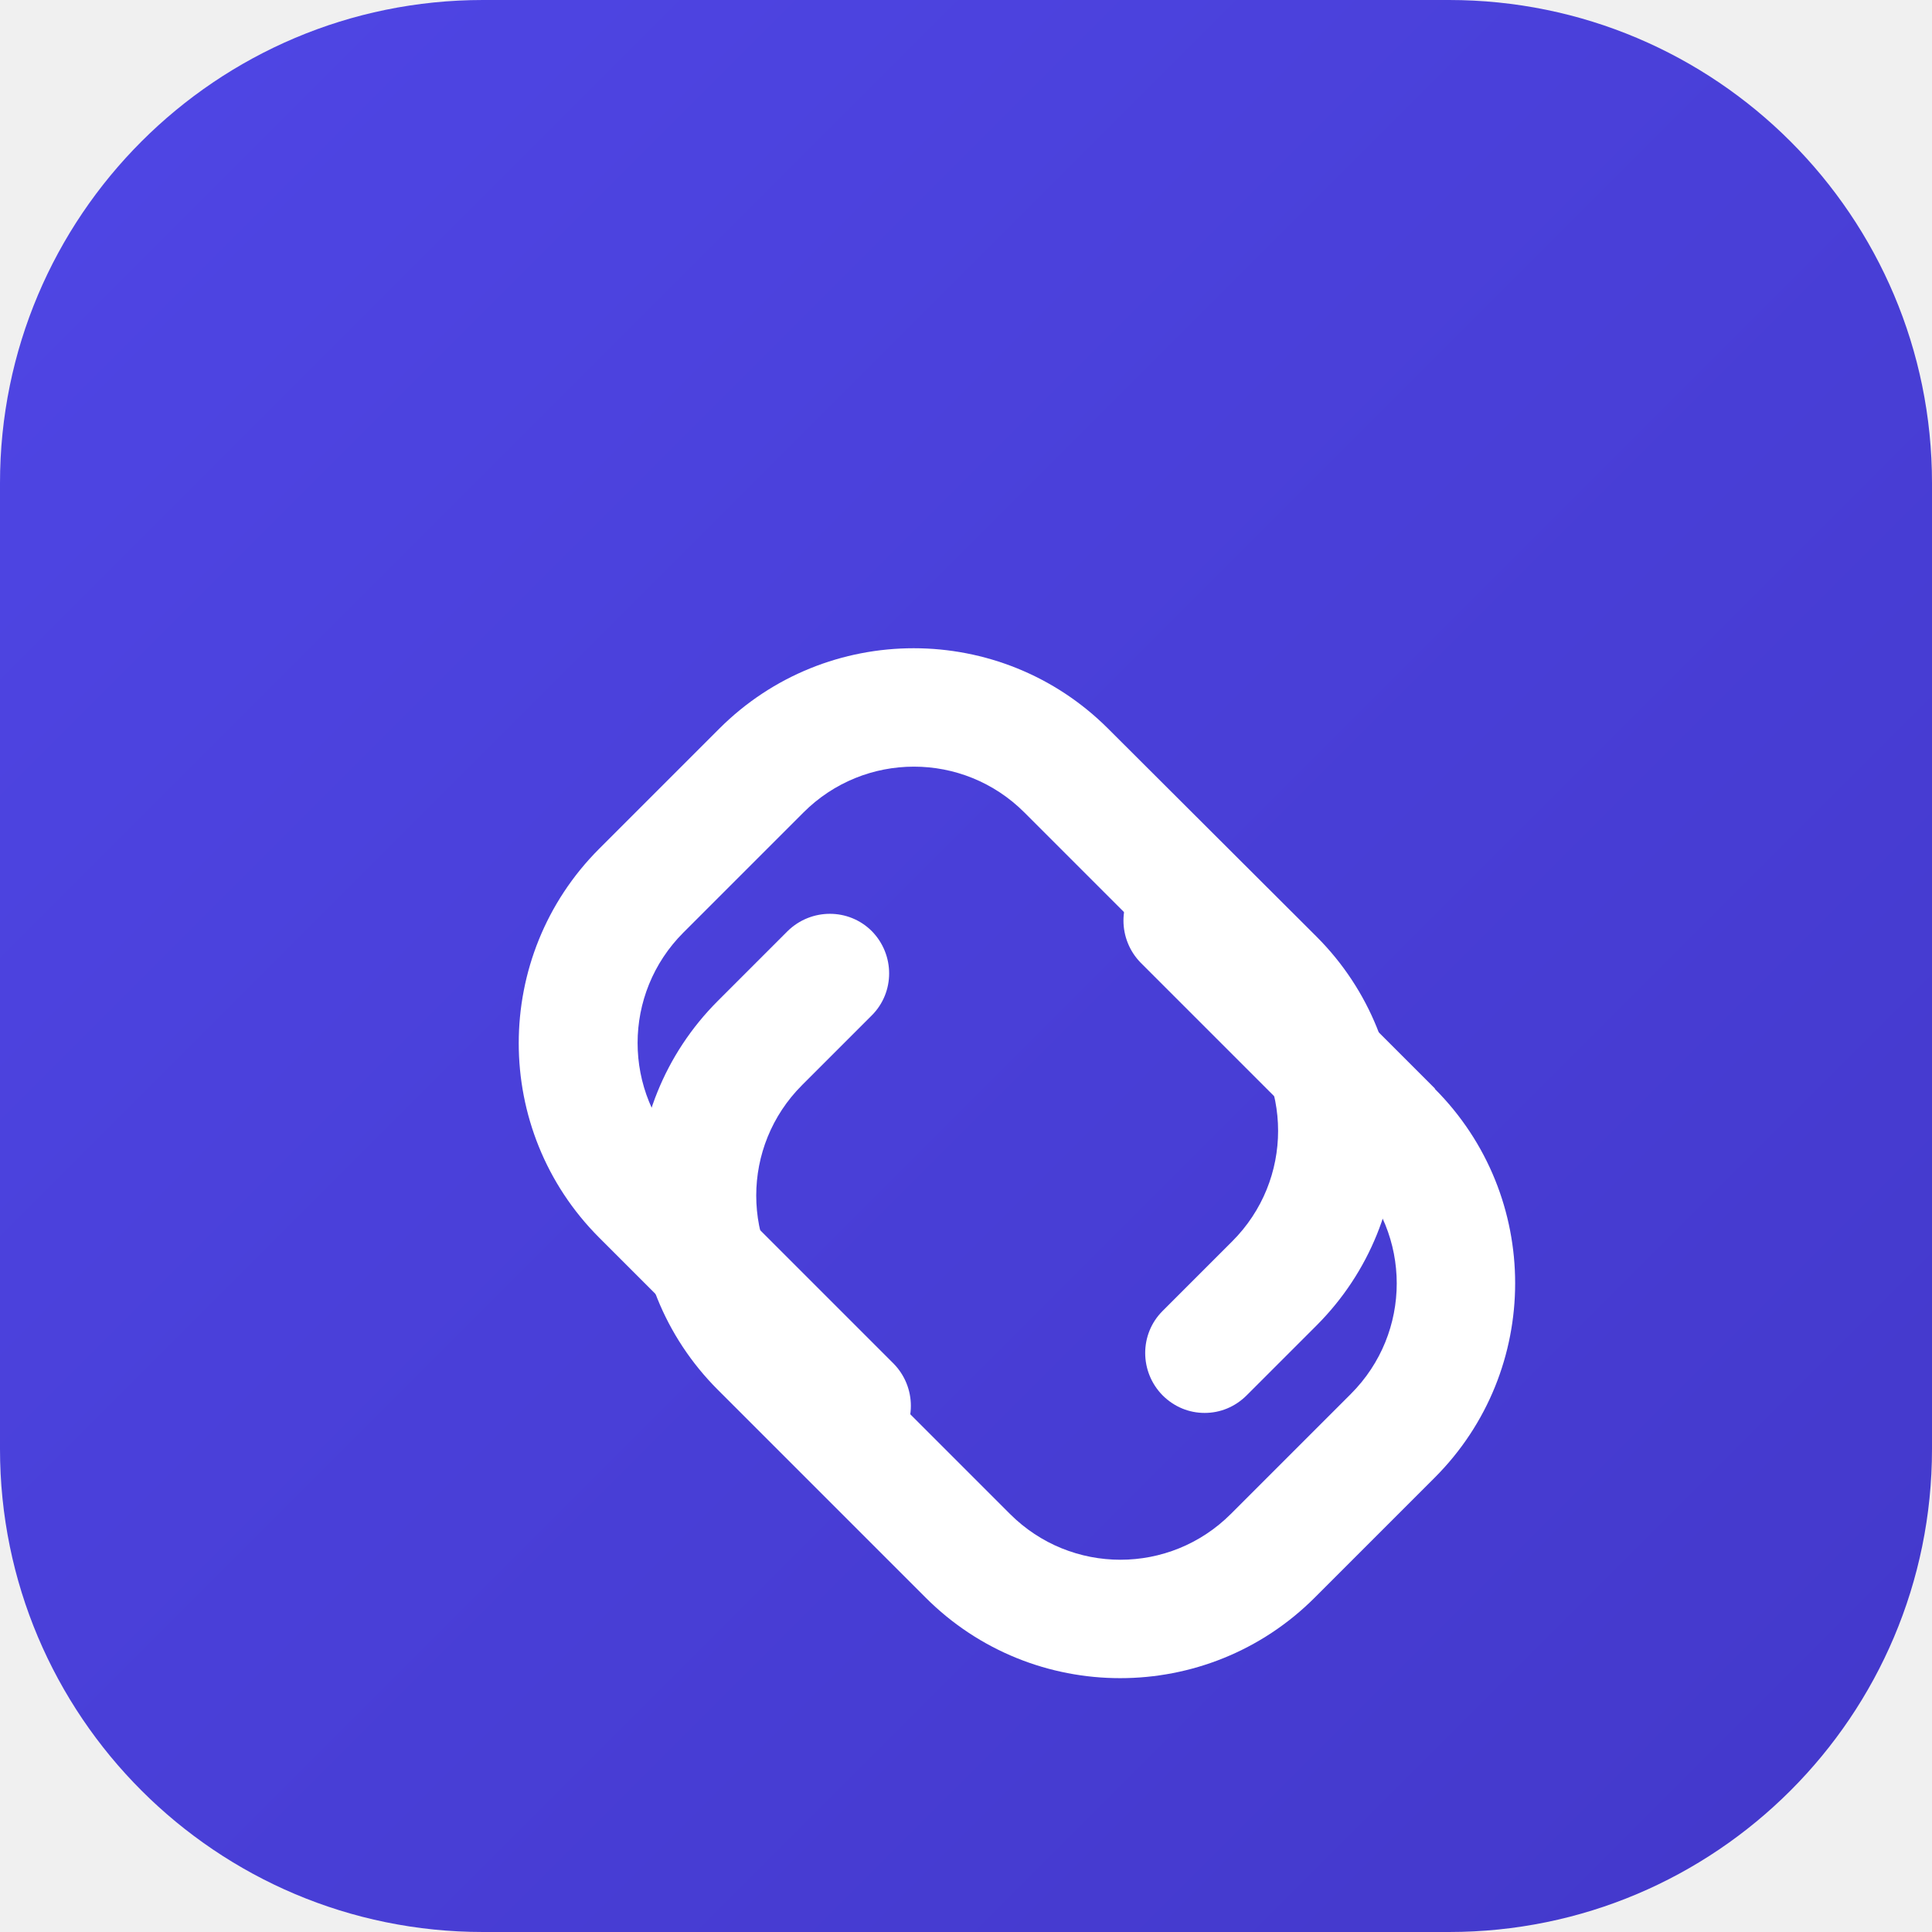
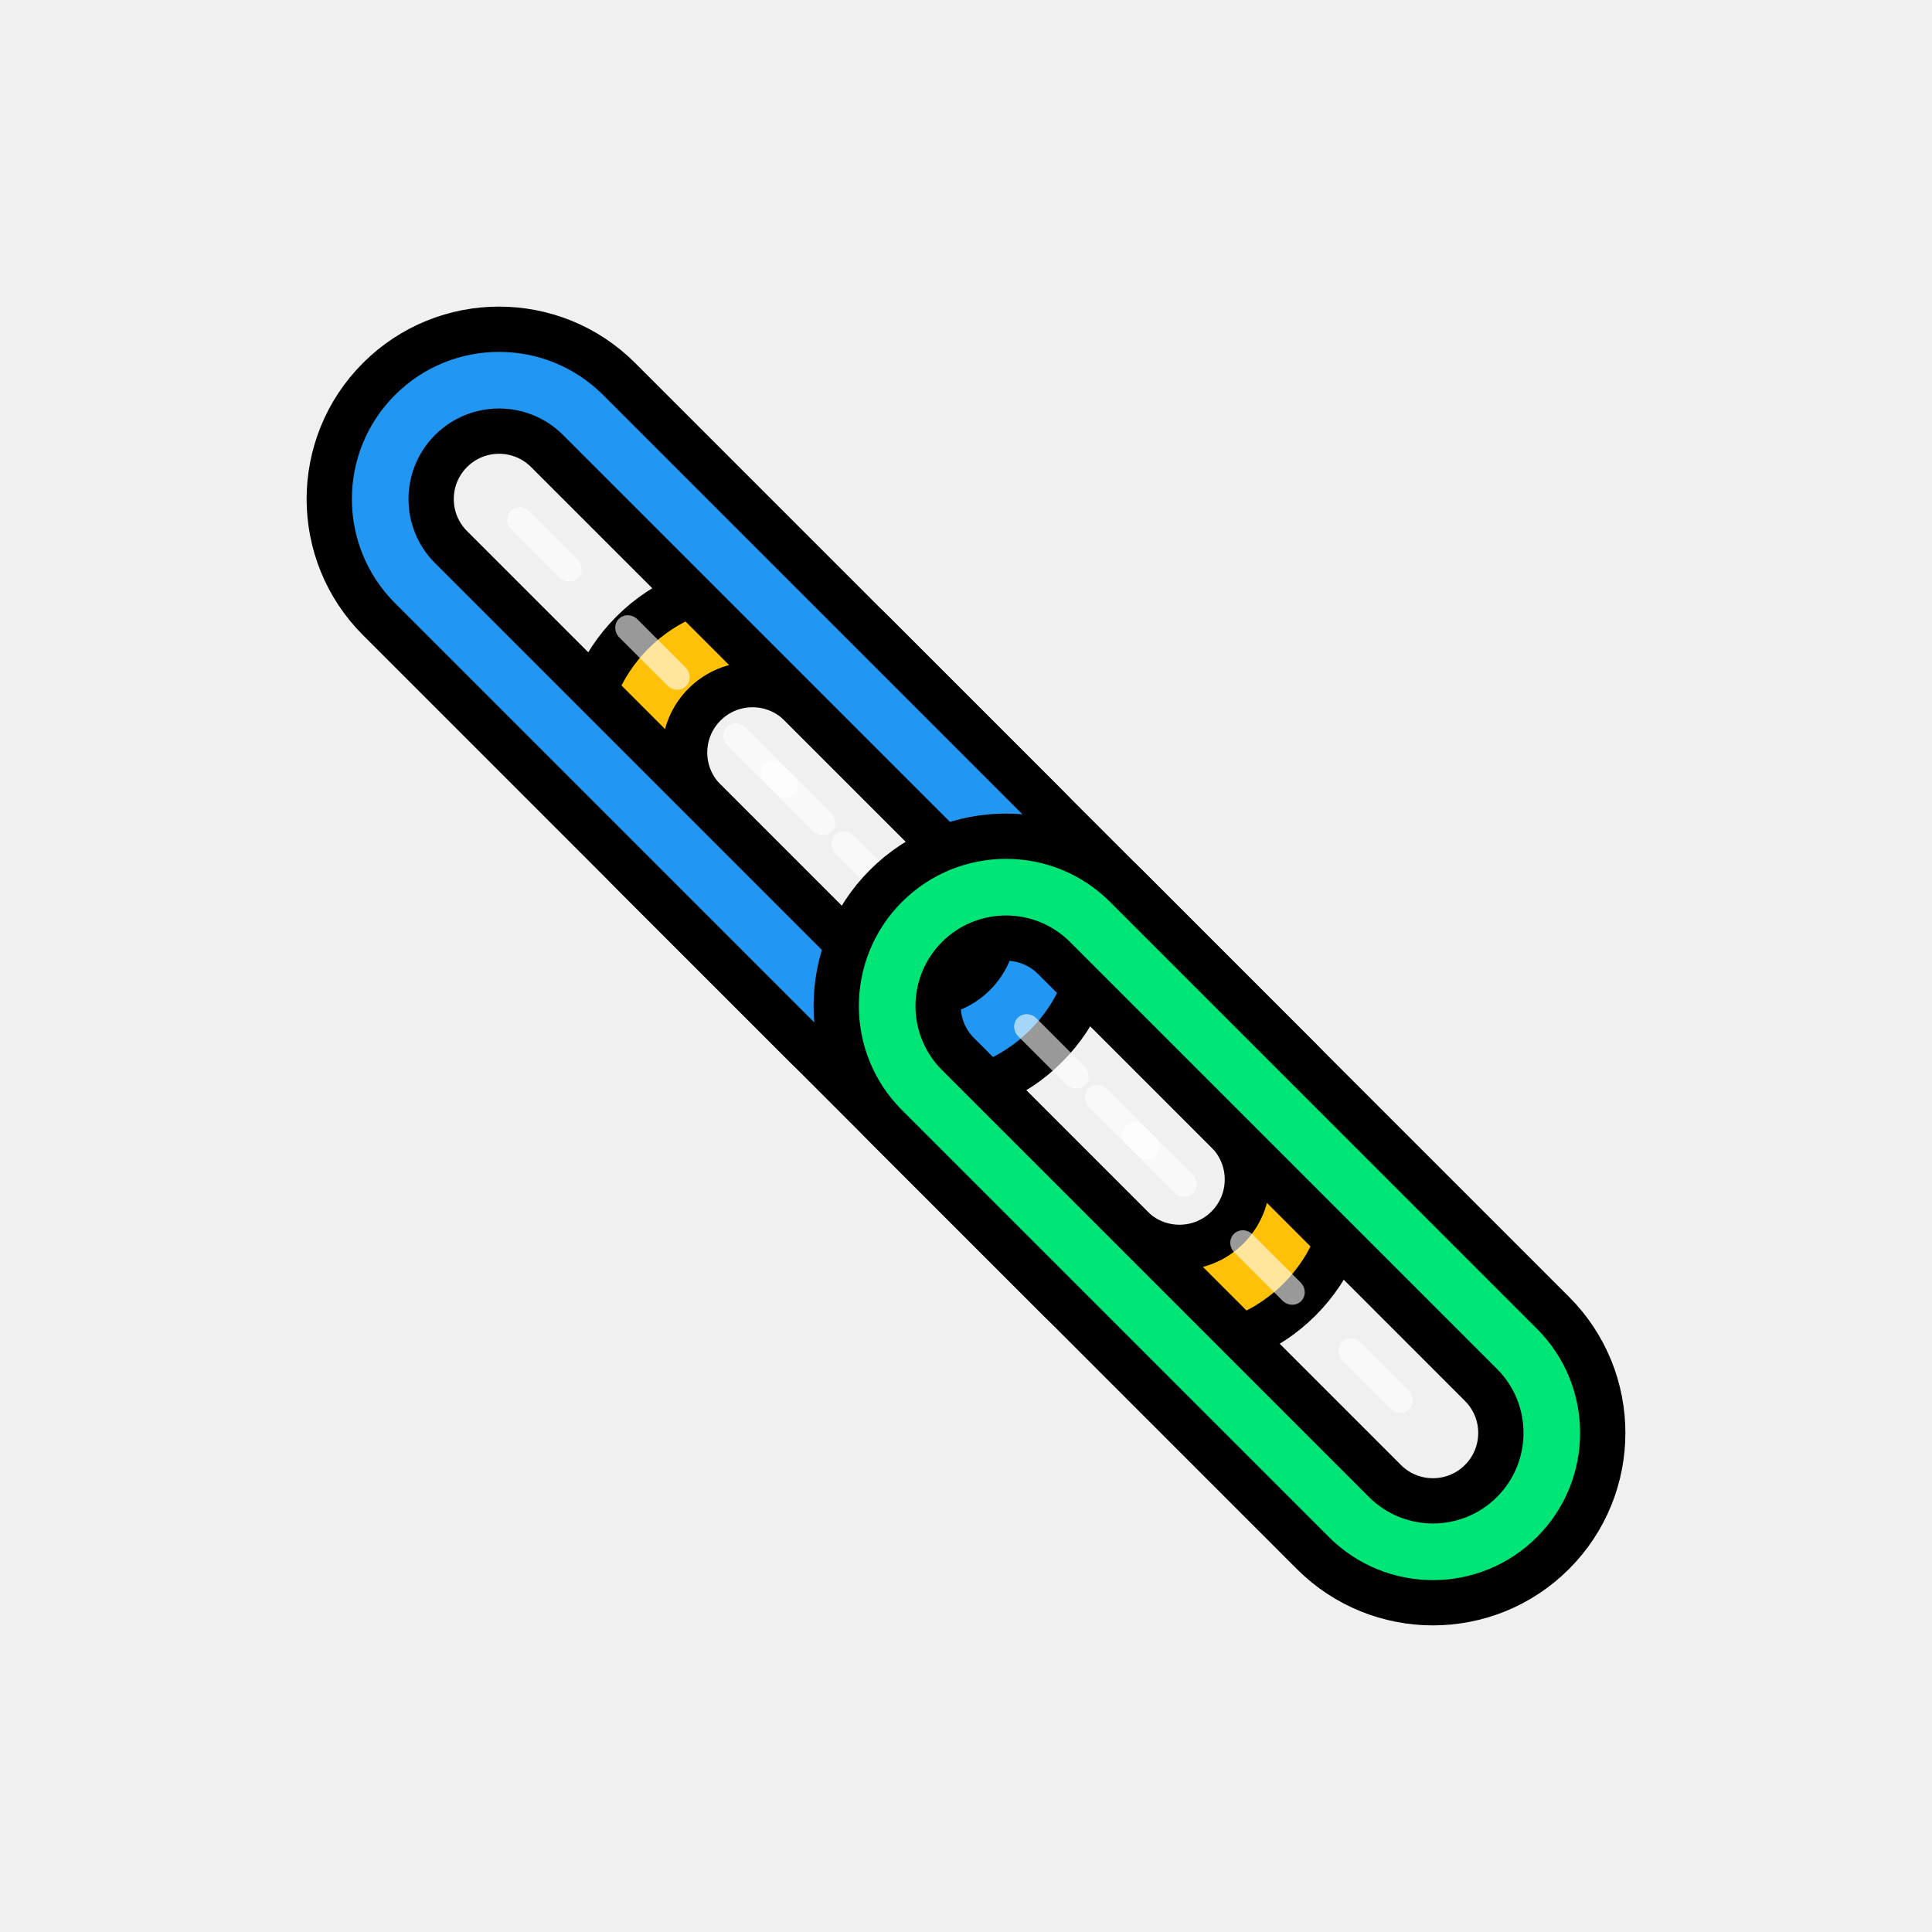
- <svg xmlns="http://www.w3.org/2000/svg" viewBox="0 0 512 512">
+ <svg xmlns="http://www.w3.org/2000/svg" width="512" height="512" viewBox="0 0 512 512">
  <defs>
-     <linearGradient id="grad" x1="0%" y1="0%" x2="100%" y2="100%">
-       <stop offset="0%" style="stop-color:#4f46e5;stop-opacity:1" />
-       <stop offset="100%" style="stop-color:#4338ca;stop-opacity:1" />
-     </linearGradient>
+     <path id="link-shape" fill-rule="evenodd" d="M-45,-80 L-45,80 A45,45 0 0,0 45,80 L45,-80 A45,45 0 0,0 -45,-80 Z               M-18,-80 A18,18 0 0,1 18,-80 L18,80 A18,18 0 0,1 -18,80 L-18,-80 Z" />
+     <path id="link-highlight" fill="none" stroke="white" stroke-width="8" stroke-linecap="round" stroke-dasharray="20, 25" stroke-opacity="0.6" d="M0,-80 L0,80 A1,1 0 0,0 0,81" transform="scale(0.85, 0.9)" />
  </defs>
-   <rect x="0" y="0" width="512" height="512" rx="128" fill="url(#grad)" />
-   <g transform="translate(106, 106) scale(1.2)">
-     <path d="M156.4,72.6c-23.7-23.7-62.2-23.7-85.9,0l-26.5,26.5c-23.7,23.7-23.7,62.2,0,85.9l46.4,46.4c5.1,5.1,13.4,5.1,18.6,0       c5.1-5.1,5.1-13.4,0-18.6l-46.4-46.4c-13.5-13.5-13.5-35.3,0-48.8l26.5-26.5c13.5-13.5,35.3-13.5,48.8,0l45.9,45.9       c13.5,13.5,13.5,35.3,0,48.8l-15.4,15.4c-5.1,5.1-5.1,13.4,0,18.6c2.6,2.6,5.9,3.9,9.3,3.9s6.7-1.3,9.3-3.9l15.4-15.4       c23.7-23.7,23.7-62.2,0-85.9L156.4,72.6z" fill="#ffffff" />
-     <path d="M228.6,152.1l-46.4-46.4c-5.1-5.1-13.4-5.1-18.6,0c-5.1,5.1-5.1,13.4,0,18.6l46.4,46.4c13.5,13.5,13.5,35.3,0,48.8       l-26.5,26.5c-13.5,13.5-35.3,13.5-48.8,0l-45.9-45.9c-13.5-13.5-13.5-35.3,0-48.8l15.4-15.4c5.1-5.1,5.1-13.4,0-18.6       c-5.1-5.1-13.4-5.1-18.6,0l-15.4,15.4c-23.7,23.7-23.7,62.2,0,85.9l45.9,45.9c23.7,23.7,62.2,23.7,85.9,0l26.5-26.5       c23.7-23.7,23.7-62.2,0-85.9L228.6,152.1z" fill="#ffffff" />
+   <g transform="translate(256, 256) rotate(-45)">
+     <g>
+       <use href="#link-shape" fill="#FFC107" stroke="black" stroke-width="12" />
+       <use href="#link-highlight" />
+     </g>
+     <g transform="translate(0, -95)">
+       <use href="#link-shape" fill="#2196F3" stroke="black" stroke-width="12" />
+       <use href="#link-highlight" />
+     </g>
+     <g transform="translate(0, 95)">
+       <use href="#link-shape" fill="#00E676" stroke="black" stroke-width="12" />
+       <use href="#link-highlight" />
+     </g>
  </g>
</svg>
